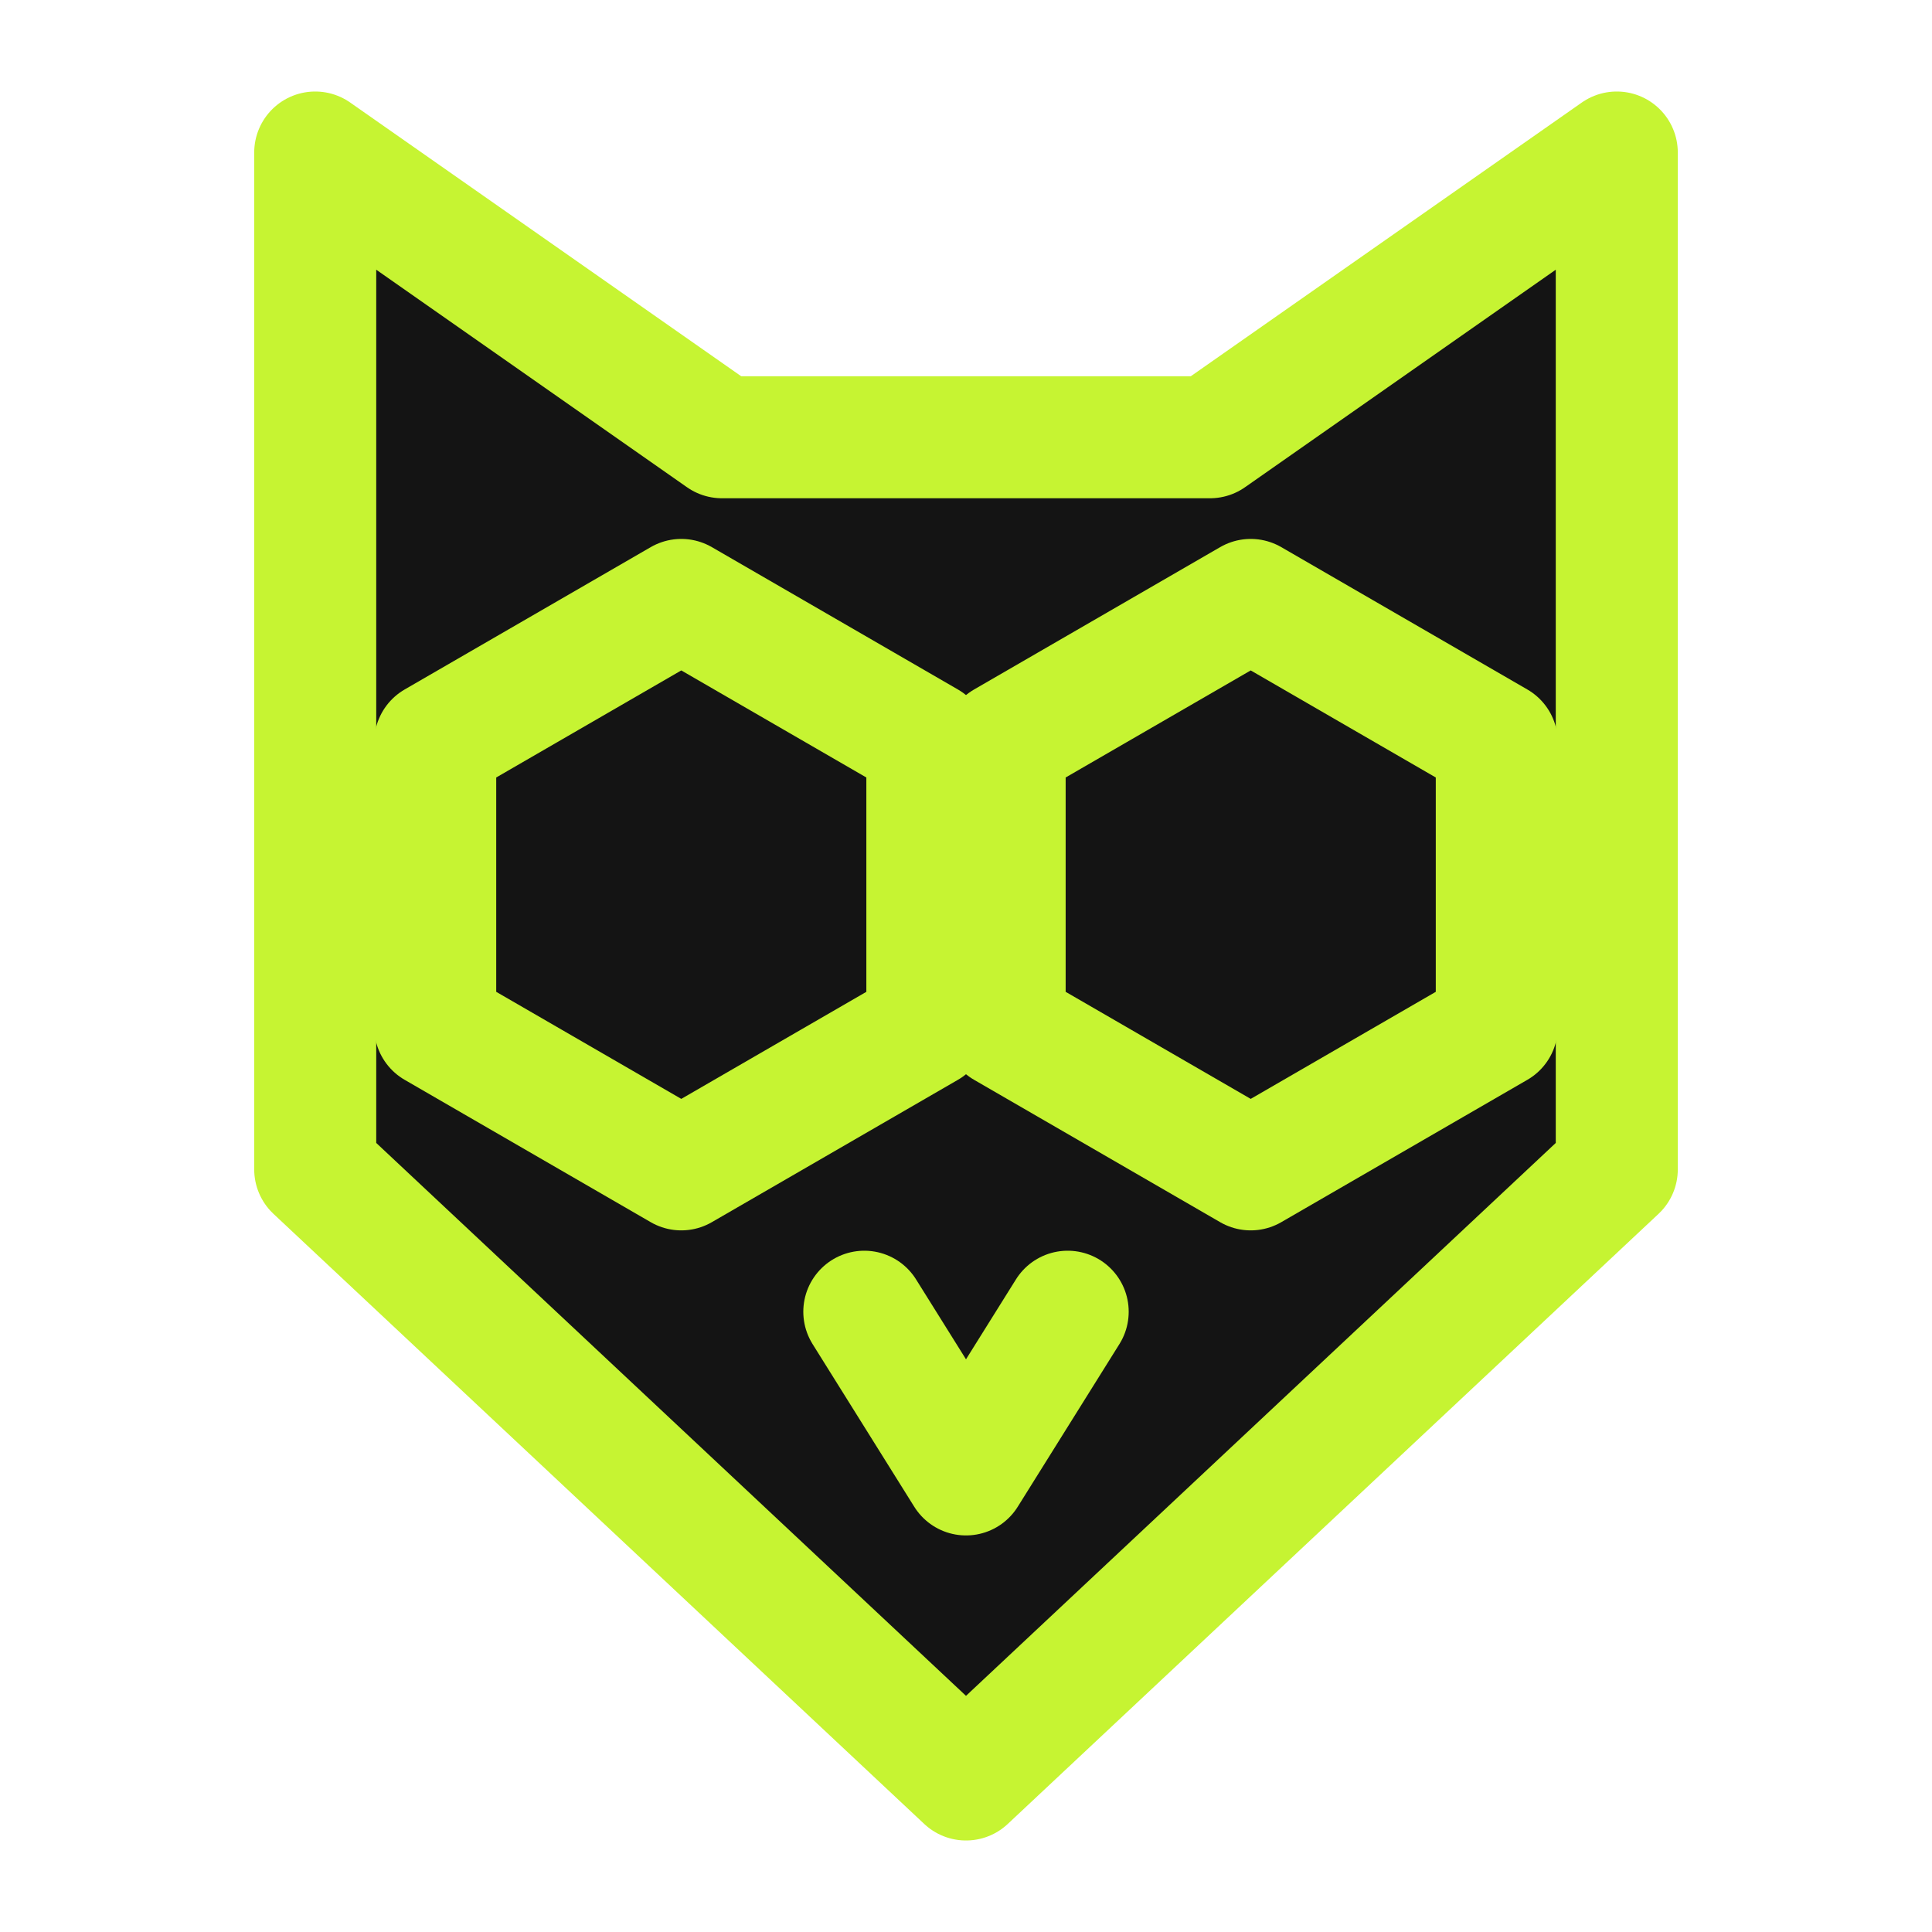
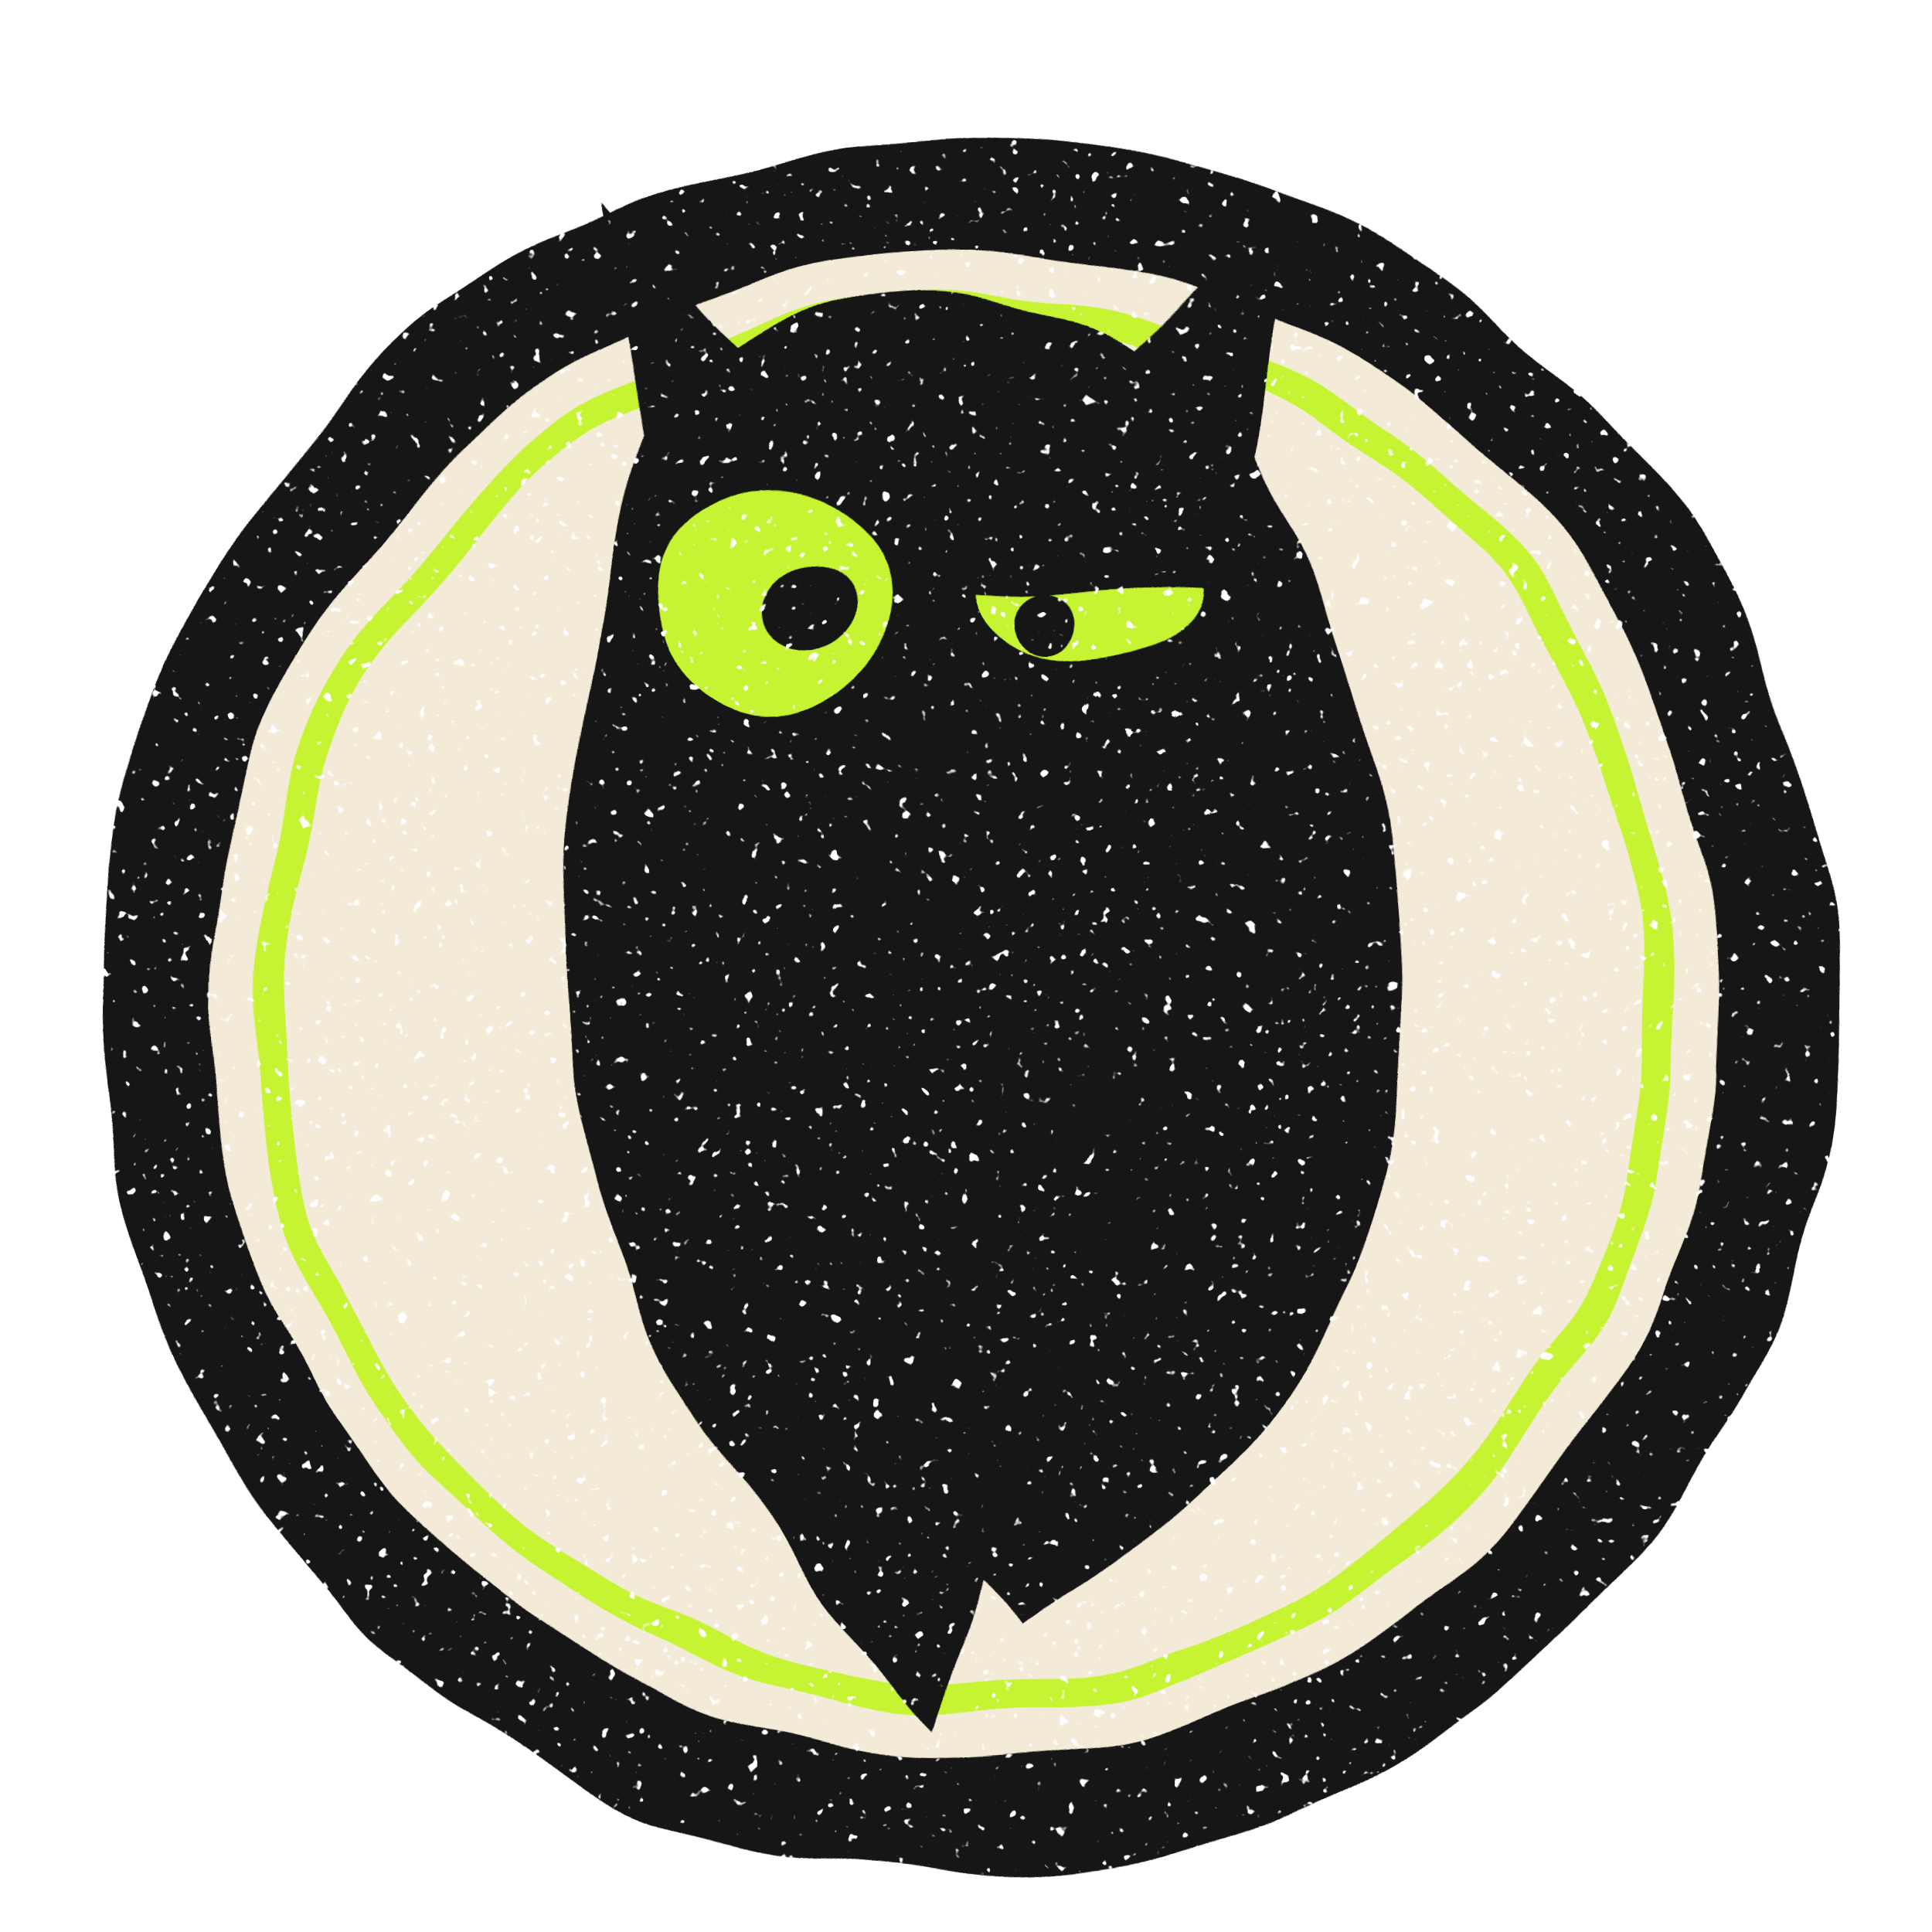
- <svg xmlns="http://www.w3.org/2000/svg" viewBox="12.5 18.5 95 95" width="512" height="512">
-   <g fill="none" stroke="#c6f432" stroke-width="6" stroke-linecap="round" stroke-linejoin="round">
-     <path d="M28 26 L48 40 L72 40 L92 26 L92 76 L60 106 L28 76 Z" fill="#141414" />
-     <polygon points="46,76 33.9,69 33.9,55 46,48 58.1,55 58.1,69" />
-     <polygon points="74,76 61.9,69 61.9,55 74,48 86.1,55 86.1,69" />
-     <path d="M55 83 L60 91 L65 83" />
+ <svg xmlns="http://www.w3.org/2000/svg" viewBox="-0 -0 200 200">
+   <defs>
+     <filter id="seal" x="-5%" y="-5%" width="110%" height="110%">
+       <feTurbulence type="fractalNoise" baseFrequency=".85" numOctaves="2" seed="7" result="n" />
+       <feColorMatrix in="n" type="matrix" values="0 0 0 0 0 0 0 0 0 0 0 0 0 0 0 -18 0 0 0 13.6" result="spk" />
+       <feComposite in="SourceGraphic" in2="spk" operator="in" result="sp" />
+       <feTurbulence type="fractalNoise" baseFrequency=".045" numOctaves="2" seed="2" result="w" />
+       <feDisplacementMap in="sp" in2="w" scale="3.5" xChannelSelector="R" yChannelSelector="G" />
+     </filter>
+   </defs>
+   <g filter="url(#seal)">
+     <circle cx="100" cy="104" r="88" fill="#f3ead8" />
+     <circle cx="100" cy="104" r="84" fill="none" stroke="#161616" stroke-width="12" />
+     <circle cx="100" cy="104" r="72" fill="none" stroke="#c6f432" stroke-width="3" />
+     <g transform="translate(100 100) scale(.9) translate(-104 -106)">
+       <path d="M62 18 L77 35 C90 27 110 27 123 35 L140 18 L137 47 C151 70 157 100 153 128 C149 152 131 170 110 182 L106 176 L100 194 C74 166 56 134 58 102 C59 76 64 56 67 45 Z" fill="#161616" />
+       <circle cx="82" cy="64" r="13" fill="#c6f432" />
+       <circle cx="86" cy="64" r="5.2" fill="#161616" />
+       <path d="M105 63 L131 63 A13 8 0 0 1 105 63 Z" fill="#c6f432" />
+       <circle cx="113" cy="66.5" r="3.6" fill="#161616" />
+     </g>
  </g>
</svg>
